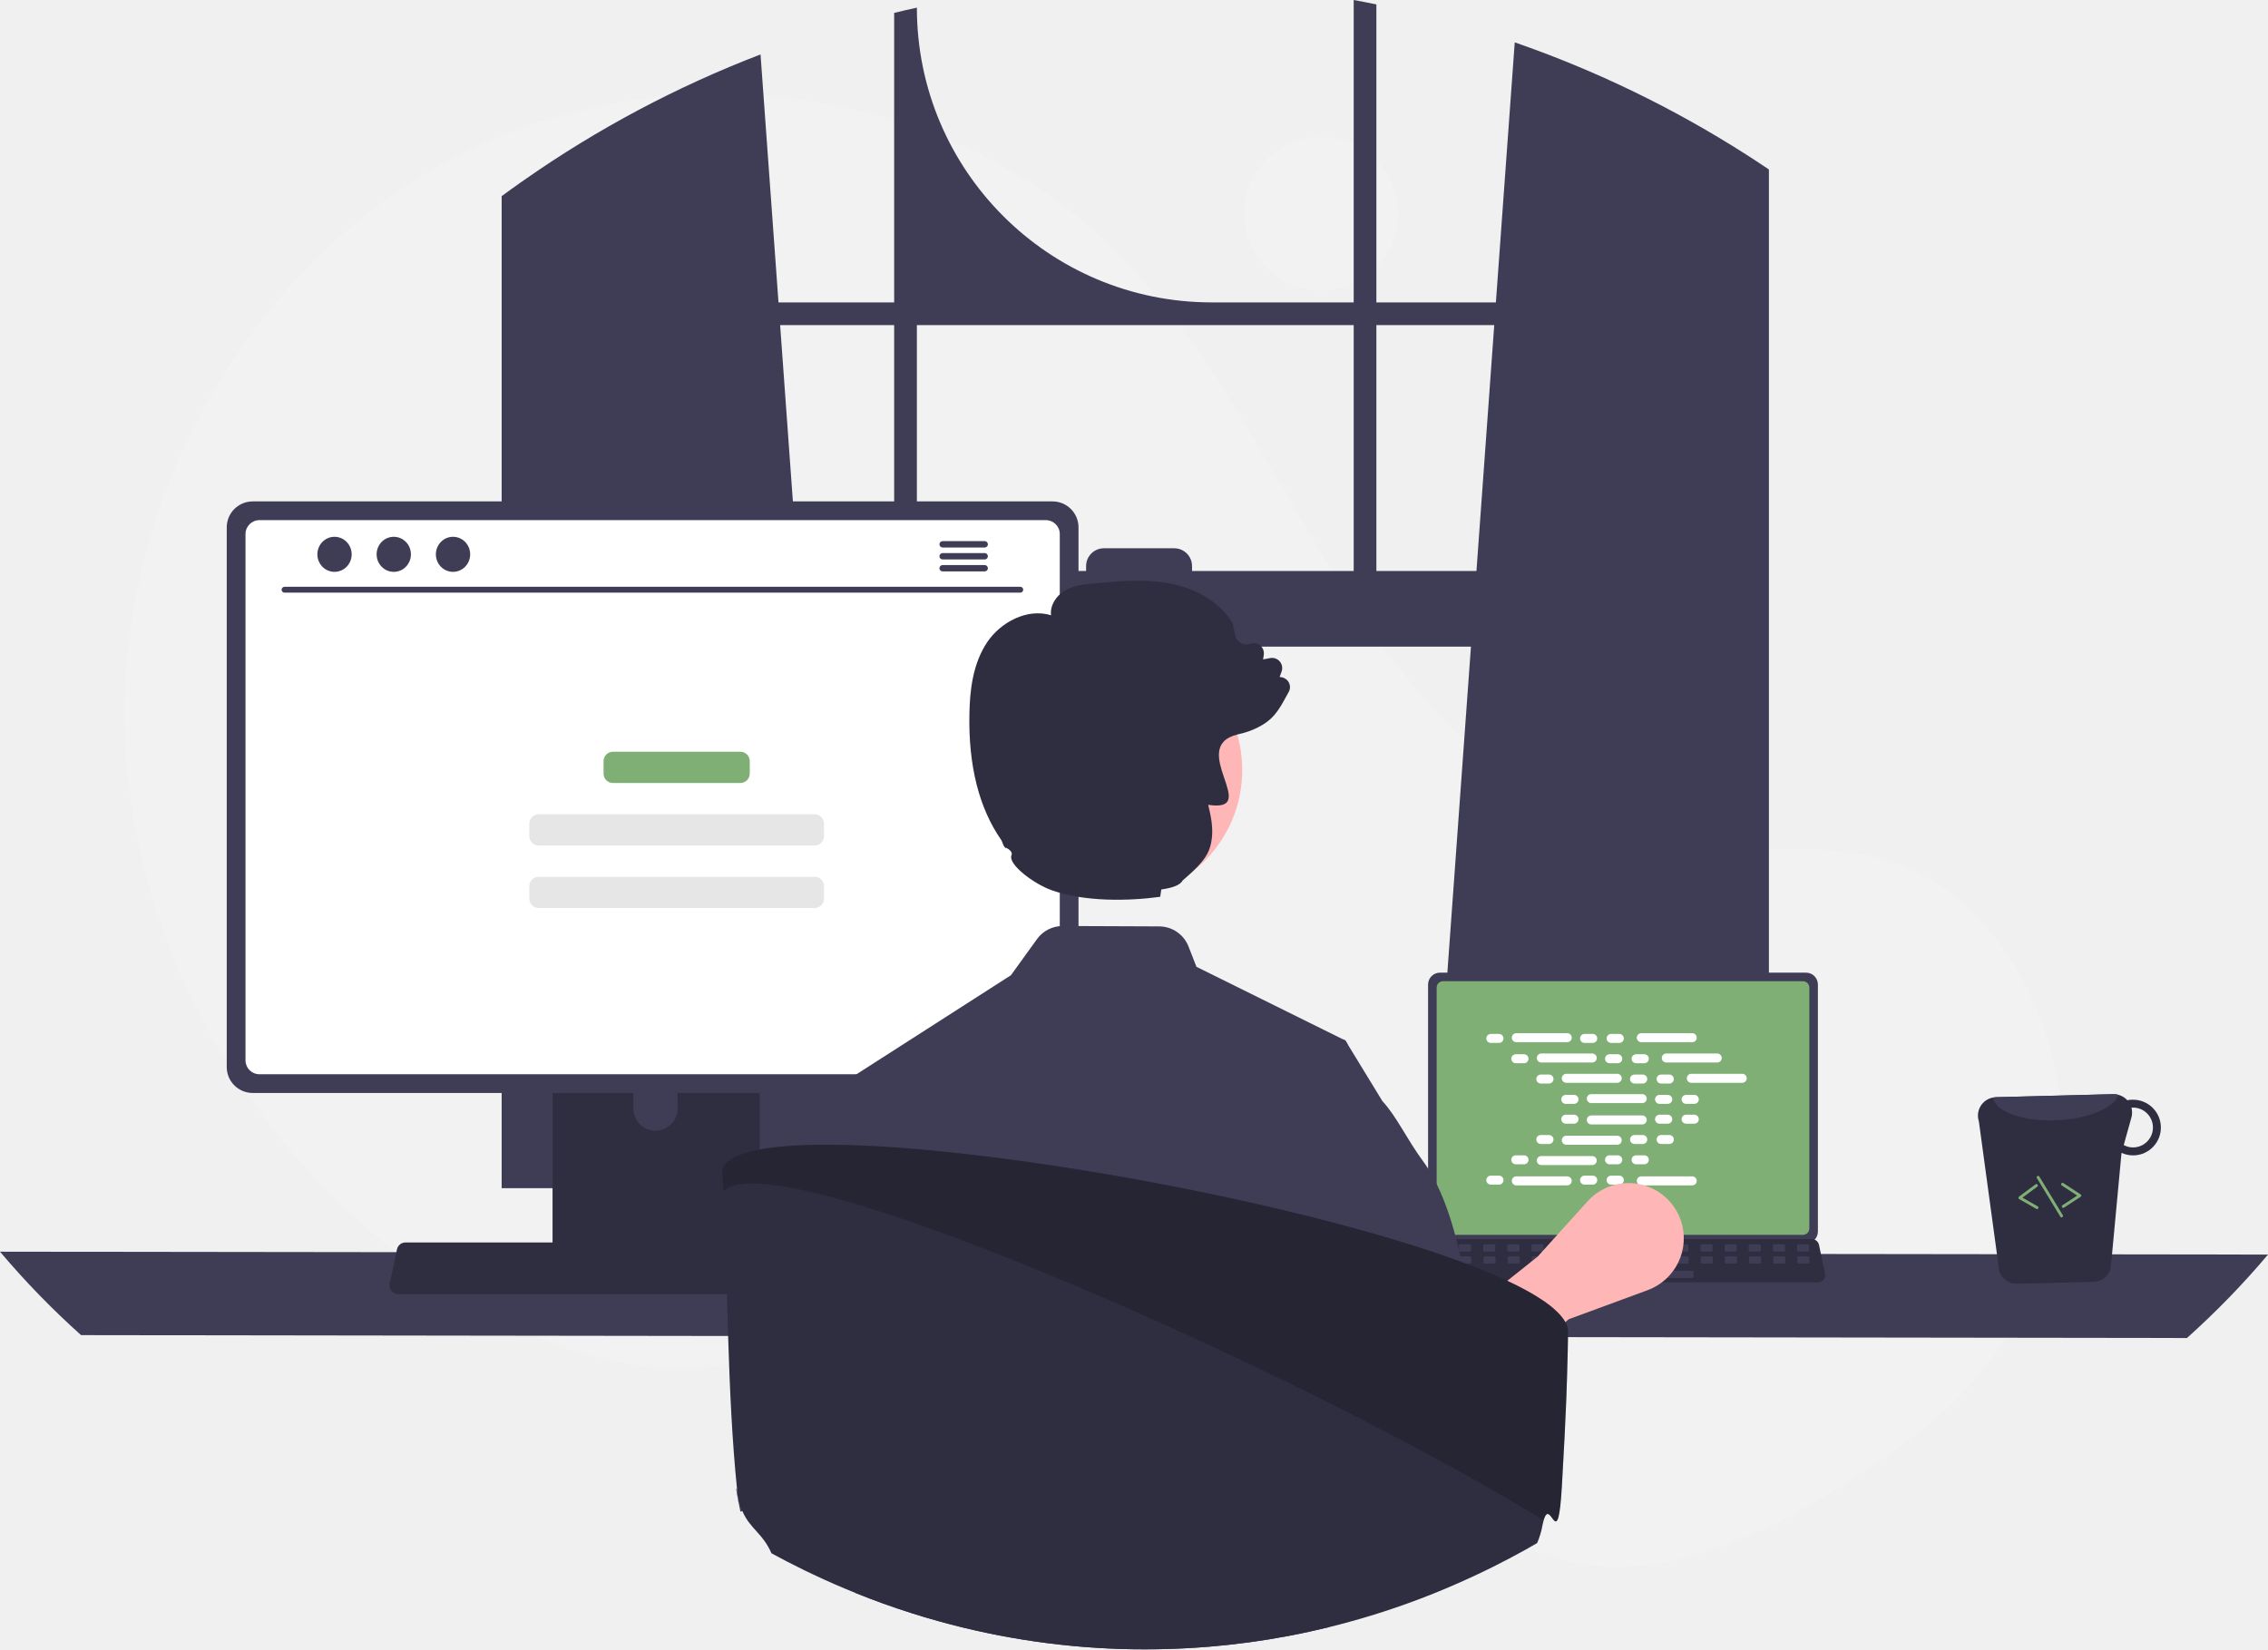
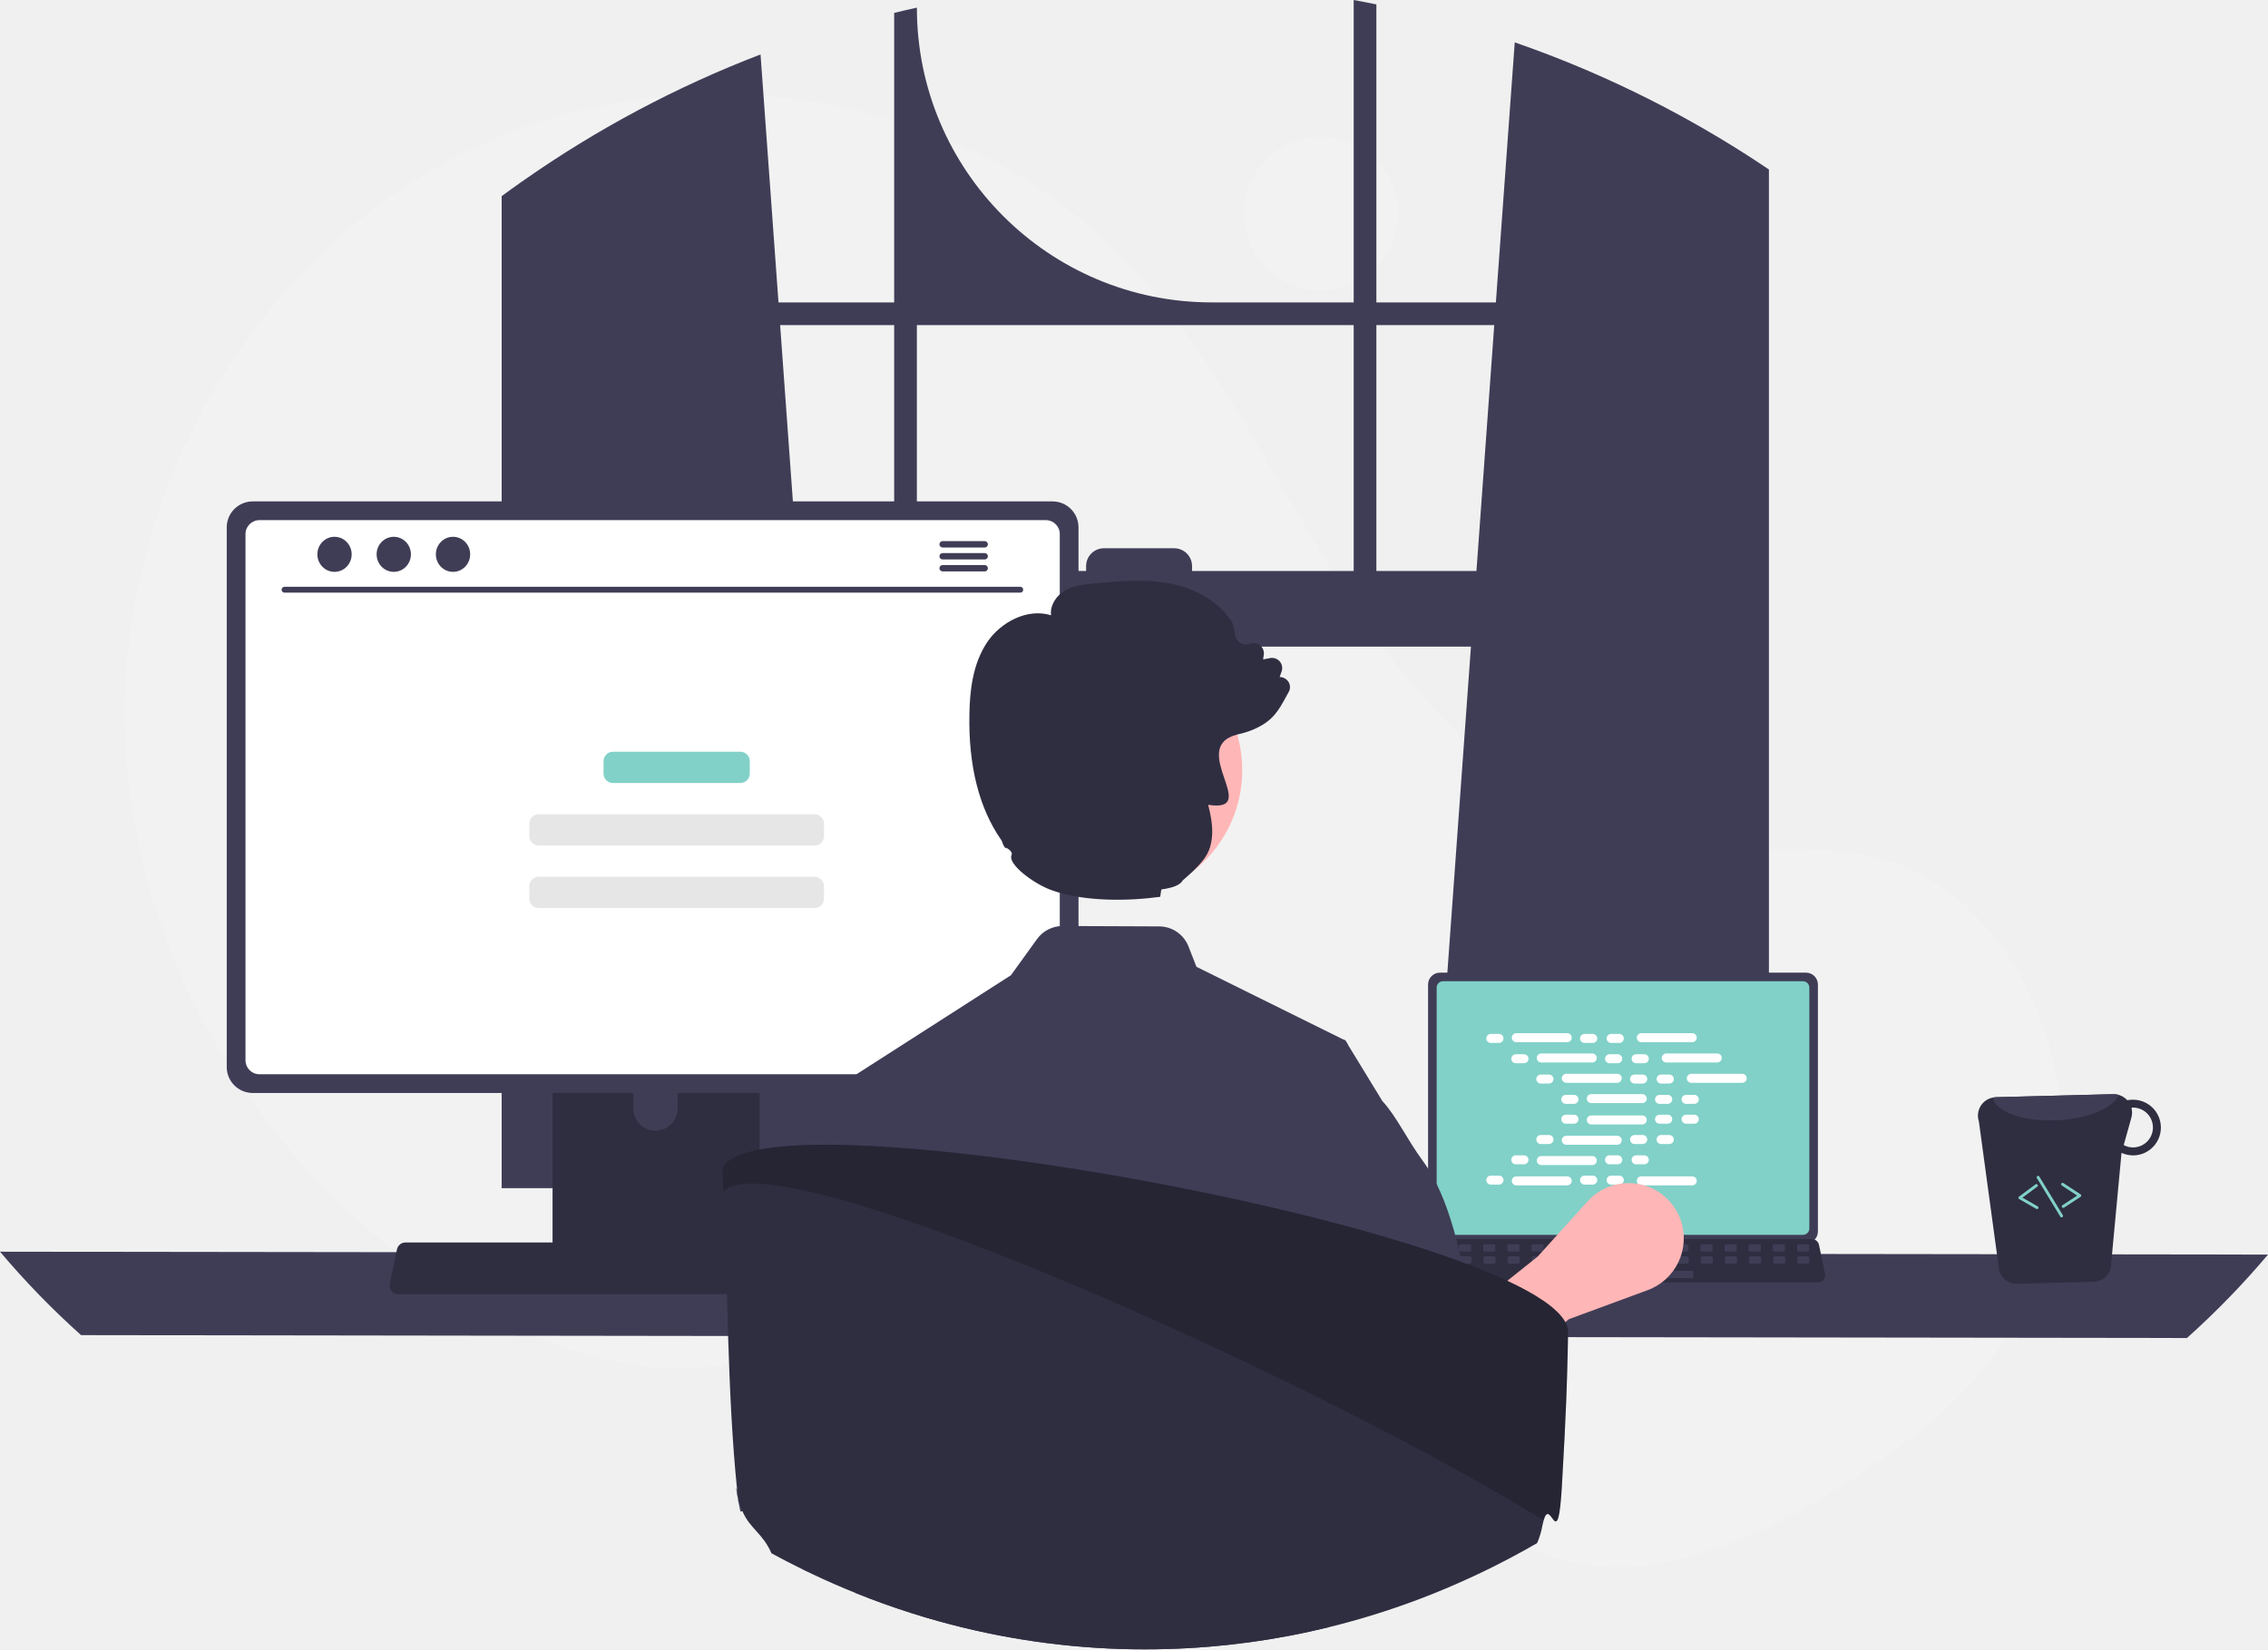
<svg xmlns="http://www.w3.org/2000/svg" data-name="Layer 1" width="786.82" height="572.258" viewBox="0 0 786.82 572.258">
  <circle cx="458.321" cy="74.182" r="26.701" fill="#f2f2f2" />
  <path d="M872.038,661.023c39.688-30.229,58.644-81.025,46.776-129.482q-.442-1.806-.934-3.604c-7.867-28.763-27.332-56.101-55.7-65.291-23.82-7.717-49.82-1.783-74.669-4.851-48.781-6.024-86.601-45.494-113.211-86.819-26.611-41.325-47.062-87.583-82.422-121.724-58.285-56.275-153.362-68.391-225.627-31.76C293.987,254.121,247.955,335.391,249.918,416.386c1.963,80.995,50.046,158.432,119.875,199.517,25.652,15.093,55.321,25.785,84.848,22.044,25.62-3.246,48.899-17.013,74.399-21.1,40.091-6.426,79.927,11.701,114.603,32.824,34.676,21.123,68.17,46.16,107.574,55.952C789.478,715.131,836.881,687.801,872.038,661.023Z" transform="translate(-206.59 -163.8711)" fill="#f2f2f2" />
  <path d="M815.016,219.191c-.87-.58-1.75-1.13-2.62-1.69a380.24,380.24,0,0,0-80.31-38.93l-6.54,90.22h-41.46v-103.39c-2.61-.54-5.24-1.05-7.87-1.53v104.92H626.946A102.27,102.27,0,0,1,524.676,166.521v-0c-2.64.57-5.26,1.18-7.88,1.83v100.44h-40.13l-6.23-86.03a380.858,380.858,0,0,0-81.94,43.53c-.44.3-.88.61-1.31.91-2.21,1.55-4.39,3.13-6.56,4.73v344.19h118.27l-2.09-28.95-11.5-158.95h231.59l-11.5,158.95-2.09,28.95h116.96v-353.45Q817.656,220.901,815.016,219.191Zm-298.22,142.78h-33.39l-6.17-85.3h39.56Zm159.42,0h-56.08v-1.69a6.18,6.18,0,0,0-6.19-6.18h-24.38a6.178,6.178,0,0,0-6.18,6.18v1.69h-58.71v-85.3h151.54Zm7.87,0v-85.3h40.89l-6.17,85.3Z" transform="translate(-206.59 -163.8711)" fill="#3f3d56" />
  <path d="M206.59,598.162a289.003,289.003,0,0,0,28.12,28.95l730.58,1a289.003,289.003,0,0,0,28.12-28.95Z" transform="translate(-206.59 -163.8711)" fill="#3f3d56" />
  <path d="M702.02,505.462v85.704a4.122,4.122,0,0,0,4.119,4.119H833.143a4.122,4.122,0,0,0,4.119-4.119v-85.704a4.124,4.124,0,0,0-4.119-4.115H706.139A4.124,4.124,0,0,0,702.02,505.462Z" transform="translate(-206.59 -163.8711)" fill="#3f3d56" />
-   <path d="M704.999,506.529V590.109a2.205,2.205,0,0,0,2.201,2.201H832.086a2.205,2.205,0,0,0,2.201-2.201V506.529a2.206,2.206,0,0,0-2.201-2.206H707.201A2.206,2.206,0,0,0,704.999,506.529Z" transform="translate(-206.59 -163.8711)" fill="#7faf75" />
+   <path d="M704.999,506.529V590.109a2.205,2.205,0,0,0,2.201,2.201H832.086a2.205,2.205,0,0,0,2.201-2.201V506.529a2.206,2.206,0,0,0-2.201-2.206H707.201A2.206,2.206,0,0,0,704.999,506.529Z" transform="translate(-206.59 -163.8711)" fill="#81d1c8" />
  <path d="M699.364,607.881a2.47,2.47,0,0,0,1.943.93H837.299a2.502,2.502,0,0,0,2.446-3.016l-2.111-10.027a2.507,2.507,0,0,0-1.558-1.818,2.425,2.425,0,0,0-.888-.168H703.41a2.424,2.424,0,0,0-.888.168,2.507,2.507,0,0,0-1.558,1.818l-2.111,10.027A2.501,2.501,0,0,0,699.364,607.881Z" transform="translate(-206.59 -163.8711)" fill="#2f2e41" />
  <rect x="830.034" y="595.588" width="4.188" height="2.513" rx="0.488" transform="translate(1457.666 1029.819) rotate(-180)" fill="#3f3d56" />
  <rect x="821.657" y="595.588" width="4.188" height="2.513" rx="0.488" transform="translate(1440.912 1029.819) rotate(-180)" fill="#3f3d56" />
  <rect x="813.28" y="595.588" width="4.188" height="2.513" rx="0.488" transform="translate(1424.158 1029.819) rotate(-180)" fill="#3f3d56" />
  <rect x="804.903" y="595.588" width="4.188" height="2.513" rx="0.488" transform="translate(1407.404 1029.819) rotate(-180)" fill="#3f3d56" />
  <rect x="796.526" y="595.588" width="4.188" height="2.513" rx="0.488" transform="translate(1390.65 1029.819) rotate(-180)" fill="#3f3d56" />
  <rect x="788.149" y="595.588" width="4.188" height="2.513" rx="0.488" transform="translate(1373.896 1029.819) rotate(-180)" fill="#3f3d56" />
  <rect x="779.772" y="595.588" width="4.188" height="2.513" rx="0.488" transform="translate(1357.142 1029.819) rotate(-180)" fill="#3f3d56" />
  <rect x="771.395" y="595.588" width="4.188" height="2.513" rx="0.488" transform="translate(1340.388 1029.819) rotate(-180)" fill="#3f3d56" />
  <rect x="763.018" y="595.588" width="4.188" height="2.513" rx="0.488" transform="translate(1323.634 1029.819) rotate(-180)" fill="#3f3d56" />
  <rect x="754.641" y="595.588" width="4.188" height="2.513" rx="0.488" transform="translate(1306.88 1029.819) rotate(-180)" fill="#3f3d56" />
  <rect x="746.264" y="595.588" width="4.188" height="2.513" rx="0.488" transform="translate(1290.126 1029.819) rotate(-180)" fill="#3f3d56" />
  <rect x="737.887" y="595.588" width="4.188" height="2.513" rx="0.488" transform="translate(1273.372 1029.819) rotate(-180)" fill="#3f3d56" />
  <rect x="729.51" y="595.588" width="4.188" height="2.513" rx="0.488" transform="translate(1256.618 1029.819) rotate(-180)" fill="#3f3d56" />
  <rect x="721.133" y="595.588" width="4.188" height="2.513" rx="0.488" transform="translate(1239.865 1029.819) rotate(-180)" fill="#3f3d56" />
  <rect x="712.756" y="595.588" width="4.188" height="2.513" rx="0.488" transform="translate(1223.111 1029.819) rotate(-180)" fill="#3f3d56" />
  <rect x="704.379" y="595.588" width="4.188" height="2.513" rx="0.488" transform="translate(1206.357 1029.819) rotate(-180)" fill="#3f3d56" />
  <rect x="830.133" y="599.777" width="4.188" height="2.513" rx="0.488" transform="translate(1457.864 1038.196) rotate(-180)" fill="#3f3d56" />
  <rect x="821.756" y="599.777" width="4.188" height="2.513" rx="0.488" transform="translate(1441.11 1038.196) rotate(-180)" fill="#3f3d56" />
  <rect x="813.379" y="599.777" width="4.188" height="2.513" rx="0.488" transform="translate(1424.356 1038.196) rotate(-180)" fill="#3f3d56" />
  <rect x="805.002" y="599.777" width="4.188" height="2.513" rx="0.488" transform="translate(1407.602 1038.196) rotate(-180)" fill="#3f3d56" />
  <rect x="796.625" y="599.777" width="4.188" height="2.513" rx="0.488" transform="translate(1390.848 1038.196) rotate(-180)" fill="#3f3d56" />
  <rect x="788.248" y="599.777" width="4.188" height="2.513" rx="0.488" transform="translate(1374.094 1038.196) rotate(-180)" fill="#3f3d56" />
  <rect x="779.871" y="599.777" width="4.188" height="2.513" rx="0.488" transform="translate(1357.34 1038.196) rotate(-180)" fill="#3f3d56" />
  <rect x="771.494" y="599.777" width="4.188" height="2.513" rx="0.488" transform="translate(1340.586 1038.196) rotate(-180)" fill="#3f3d56" />
  <rect x="763.117" y="599.777" width="4.188" height="2.513" rx="0.488" transform="translate(1323.832 1038.196) rotate(-180)" fill="#3f3d56" />
  <rect x="754.74" y="599.777" width="4.188" height="2.513" rx="0.488" transform="translate(1307.078 1038.196) rotate(-180)" fill="#3f3d56" />
  <rect x="746.363" y="599.777" width="4.188" height="2.513" rx="0.488" transform="translate(1290.324 1038.196) rotate(-180)" fill="#3f3d56" />
  <rect x="737.986" y="599.777" width="4.188" height="2.513" rx="0.488" transform="translate(1273.57 1038.196) rotate(-180)" fill="#3f3d56" />
  <rect x="729.609" y="599.777" width="4.188" height="2.513" rx="0.488" transform="translate(1256.816 1038.196) rotate(-180)" fill="#3f3d56" />
  <rect x="721.232" y="599.777" width="4.188" height="2.513" rx="0.488" transform="translate(1240.062 1038.196) rotate(-180)" fill="#3f3d56" />
  <rect x="712.855" y="599.777" width="4.188" height="2.513" rx="0.488" transform="translate(1223.309 1038.196) rotate(-180)" fill="#3f3d56" />
  <rect x="704.478" y="599.777" width="4.188" height="2.513" rx="0.488" transform="translate(1206.555 1038.196) rotate(-180)" fill="#3f3d56" />
  <rect x="760.604" y="604.803" width="33.508" height="2.513" rx="0.488" transform="translate(1348.126 1048.248) rotate(-180)" fill="#3f3d56" />
  <rect x="515.631" y="358.737" width="5.966" height="3.122" rx="1.561" fill="#fff" />
  <rect x="548.154" y="358.737" width="5.966" height="3.122" rx="1.561" fill="#fff" />
  <rect x="557.369" y="358.737" width="5.966" height="3.122" rx="1.561" fill="#fff" />
  <rect x="524.477" y="358.477" width="20.796" height="3.122" rx="1.561" fill="#fff" />
  <rect x="567.841" y="358.477" width="20.796" height="3.122" rx="1.561" fill="#fff" />
  <rect x="524.304" y="365.784" width="5.966" height="3.122" rx="1.561" fill="#fff" />
  <rect x="556.827" y="365.784" width="5.966" height="3.122" rx="1.561" fill="#fff" />
  <rect x="566.042" y="365.784" width="5.966" height="3.122" rx="1.561" fill="#fff" />
  <rect x="533.15" y="365.523" width="20.796" height="3.122" rx="1.561" fill="#fff" />
  <rect x="576.514" y="365.523" width="20.796" height="3.122" rx="1.561" fill="#fff" />
  <rect x="532.977" y="372.83" width="5.966" height="3.122" rx="1.561" fill="#fff" />
  <rect x="565.5" y="372.83" width="5.966" height="3.122" rx="1.561" fill="#fff" />
  <rect x="574.715" y="372.83" width="5.966" height="3.122" rx="1.561" fill="#fff" />
  <rect x="541.823" y="372.57" width="20.796" height="3.122" rx="1.561" fill="#fff" />
  <rect x="585.187" y="372.57" width="20.796" height="3.122" rx="1.561" fill="#fff" />
  <rect x="541.649" y="379.877" width="5.966" height="3.122" rx="1.561" fill="#fff" />
  <rect x="574.172" y="379.877" width="5.966" height="3.122" rx="1.561" fill="#fff" />
  <rect x="583.387" y="379.877" width="5.966" height="3.122" rx="1.561" fill="#fff" />
  <rect x="550.496" y="379.617" width="20.796" height="3.122" rx="1.561" fill="#fff" />
  <rect x="548.154" y="407.898" width="5.966" height="3.122" rx="1.561" fill="#fff" />
  <rect x="557.369" y="407.898" width="5.966" height="3.122" rx="1.561" fill="#fff" />
  <rect x="567.841" y="408.158" width="20.796" height="3.122" rx="1.561" fill="#fff" />
  <rect x="515.631" y="407.898" width="5.966" height="3.122" rx="1.561" fill="#fff" />
  <rect x="524.477" y="408.158" width="20.796" height="3.122" rx="1.561" fill="#fff" />
  <rect x="524.304" y="400.851" width="5.966" height="3.122" rx="1.561" fill="#fff" />
  <rect x="556.827" y="400.851" width="5.966" height="3.122" rx="1.561" fill="#fff" />
  <rect x="566.042" y="400.851" width="5.966" height="3.122" rx="1.561" fill="#fff" />
  <rect x="533.15" y="401.111" width="20.796" height="3.122" rx="1.561" fill="#fff" />
  <rect x="532.977" y="393.804" width="5.966" height="3.122" rx="1.561" fill="#fff" />
  <rect x="565.5" y="393.804" width="5.966" height="3.122" rx="1.561" fill="#fff" />
  <rect x="574.715" y="393.804" width="5.966" height="3.122" rx="1.561" fill="#fff" />
  <rect x="541.823" y="394.064" width="20.796" height="3.122" rx="1.561" fill="#fff" />
  <rect x="541.649" y="386.758" width="5.966" height="3.122" rx="1.561" fill="#fff" />
  <rect x="574.172" y="386.758" width="5.966" height="3.122" rx="1.561" fill="#fff" />
  <rect x="583.387" y="386.758" width="5.966" height="3.122" rx="1.561" fill="#fff" />
  <rect x="550.496" y="387.018" width="20.796" height="3.122" rx="1.561" fill="#fff" />
  <path d="M711.507,654.353l-13.35-21.102,41.902-33.403,17.295-19.161a19.161,19.161,0,0,1,32.418,6.828h0a19.161,19.161,0,0,1-11.57,23.991l-27.349,10.075Z" transform="translate(-206.59 -163.8711)" fill="#ffb6b6" />
  <path d="M398.28,501.352v102.56h71.85v-102.56a3.448,3.448,0,0,0-2.43-3.3,3.175,3.175,0,0,0-1.03-.16H401.75A3.463,3.463,0,0,0,398.28,501.352Zm28.04,35.24a7.67,7.67,0,0,1,15.34,0v11.9a7.67,7.67,0,0,1-15.34,0Z" transform="translate(-206.59 -163.8711)" fill="#2f2e41" />
  <path d="M398.06,600.632v9.89a1.946,1.946,0,0,0,1.93,1.94h68.43a1.94,1.94,0,0,0,1.93-1.94v-9.89Z" transform="translate(-206.59 -163.8711)" fill="#3f3d56" />
  <path d="M285.25,346.832V534.092a9.007,9.007,0,0,0,9,9h277.5a9.007,9.007,0,0,0,9-9V346.832a9.011,9.011,0,0,0-9-8.99H294.25A9.012,9.012,0,0,0,285.25,346.832Z" transform="translate(-206.59 -163.8711)" fill="#3f3d56" />
  <path d="M291.76,349.162v182.62a4.818,4.818,0,0,0,4.81,4.81H569.44a4.818,4.818,0,0,0,4.81-4.81v-182.62a4.82,4.82,0,0,0-4.81-4.82H296.57A4.821,4.821,0,0,0,291.76,349.162Z" transform="translate(-206.59 -163.8711)" fill="#fff" />
  <path d="M342.4,611.792a2.948,2.948,0,0,0,2.32,1.11h162.34a2.987,2.987,0,0,0,2.92-3.6l-2.52-11.97a2.993,2.993,0,0,0-1.86-2.17,2.895,2.895,0,0,0-1.06-.2H347.23a2.894,2.894,0,0,0-1.06.2,2.992,2.992,0,0,0-1.86,2.17l-2.52,11.97A2.985,2.985,0,0,0,342.4,611.792Z" transform="translate(-206.59 -163.8711)" fill="#2f2e41" />
  <path d="M560.585,369.499H305.261a1.016,1.016,0,0,1,0-2.031H560.585a1.016,1.016,0,0,1,0,2.031Z" transform="translate(-206.59 -163.8711)" fill="#3f3d56" />
  <ellipse cx="116.051" cy="192.33" rx="5.95" ry="6.083" fill="#3f3d56" />
  <ellipse cx="136.607" cy="192.33" rx="5.95" ry="6.083" fill="#3f3d56" />
  <ellipse cx="157.163" cy="192.33" rx="5.95" ry="6.083" fill="#3f3d56" />
  <path d="M548.206,351.622h-14.6a1.105,1.105,0,0,0,0,2.21h14.6a1.105,1.105,0,0,0,0-2.21Z" transform="translate(-206.59 -163.8711)" fill="#3f3d56" />
  <path d="M548.206,355.772h-14.6a1.105,1.105,0,0,0,0,2.21h14.6a1.105,1.105,0,0,0,0-2.21Z" transform="translate(-206.59 -163.8711)" fill="#3f3d56" />
  <path d="M548.206,359.922h-14.6a1.105,1.105,0,0,0,0,2.21h14.6a1.105,1.105,0,0,0,0-2.21Z" transform="translate(-206.59 -163.8711)" fill="#3f3d56" />
  <path d="M900.186,604.972a6.416,6.416,0,0,0,6.183,4.331l26.492-.682a6.329,6.329,0,0,0,5.981-4.657l3.749-40.087a9.794,9.794,0,0,0,4.238.871,9.661,9.661,0,1,0-.485-19.317,8.184,8.184,0,0,0-1.736.181,6.548,6.548,0,0,0-4.874-2.103l-40.751,1.052a5.853,5.853,0,0,0-1.005.125,6.365,6.365,0,0,0-4.873,8.265Zm43.173-43.817,2.668-9.553a6.506,6.506,0,0,0,.02-3.375c.129-0.0.244-.062.373-.062a6.91,6.91,0,0,1,.324,13.817A6.505,6.505,0,0,1,943.359,561.156Z" transform="translate(-206.59 -163.8711)" fill="#2f2e41" />
  <path d="M897.978,544.686c.868,4.964,10.629,8.454,22.366,7.847,10.793-.497,19.617-4.287,21.234-8.778a6.025,6.025,0,0,0-1.844-.246l-40.751,1.052A5.853,5.853,0,0,0,897.978,544.686Z" transform="translate(-206.59 -163.8711)" fill="#3f3d56" />
-   <path d="M922.494,582.944a.497.497,0,0,0,.151-.066l5.753-3.766a.499.499,0,0,0,0-.836l-5.98-3.917a.5.5,0,1,0-.548.836l5.341,3.498-5.114,3.348a.5.5,0,0,0,.396.903Z" transform="translate(-206.59 -163.8711)" fill="#7faf75" />
-   <path d="M913.408,583.363a.5.5,0,0,0,.126-.918l-5.303-3.04,5.126-3.807a.5.5,0,1,0-.596-.802l-5.739,4.263a.5.5,0,0,0,.049.835l5.965,3.42A.5.5,0,0,0,913.408,583.363Z" transform="translate(-206.59 -163.8711)" fill="#7faf75" />
-   <path d="M921.922,586.244a.482.482,0,0,0,.137-.058.5.5,0,0,0,.168-.687l-8.155-13.408a.5.5,0,0,0-.854.521l8.155,13.408A.5.5,0,0,0,921.922,586.244Z" transform="translate(-206.59 -163.8711)" fill="#7faf75" />
-   <rect x="209.385" y="260.827" width="50.719" height="10.846" rx="3.264" fill="#7faf75" />
+   <path d="M922.494,582.944a.497.497,0,0,0,.151-.066l5.753-3.766a.499.499,0,0,0,0-.836l-5.98-3.917a.5.5,0,1,0-.548.836l5.341,3.498-5.114,3.348a.5.5,0,0,0,.396.903Z" transform="translate(-206.59 -163.8711)" fill="#81d1c8" />
+   <path d="M913.408,583.363a.5.5,0,0,0,.126-.918l-5.303-3.04,5.126-3.807a.5.5,0,1,0-.596-.802l-5.739,4.263a.5.5,0,0,0,.049.835l5.965,3.42A.5.5,0,0,0,913.408,583.363Z" transform="translate(-206.59 -163.8711)" fill="#81d1c8" />
+   <path d="M921.922,586.244a.482.482,0,0,0,.137-.058.5.5,0,0,0,.168-.687l-8.155-13.408a.5.5,0,0,0-.854.521l8.155,13.408A.5.5,0,0,0,921.922,586.244Z" transform="translate(-206.59 -163.8711)" fill="#81d1c8" />
+   <rect x="209.385" y="260.827" width="50.719" height="10.846" rx="3.264" fill="#81d1c8" />
  <rect x="183.626" y="282.519" width="102.236" height="10.846" rx="3.264" fill="#e6e6e6" />
  <rect x="183.626" y="304.21" width="102.236" height="10.846" rx="3.264" fill="#e6e6e6" />
  <path d="M497.301,540.717l.217.684.011.023,6.525,19.838,7.506,22.861,14.123,42.961.137,6.673v.023l1.049,53.684-2.909,7.278,3.274,11.932s-1.506-18.037-9.582-7.679c-4.574,5.886-9.925,11.91-14.317,17.556q9.6,3.884,19.507,7.027c1.426.456,2.863.89,4.301,1.323q.462.137.924.274a266.863,266.863,0,0,0,67.351,10.826c1.186.034,2.35.057,3.479.08.399.011.787.023,1.175.023,1.278.011,2.544.023,3.822.023q3.867,0,7.7-.114a266.853,266.853,0,0,0,56.091-7.586c-.125-7.586-.468-16.45-.958-25.918-.228-4.643-5.35-9.674-5.658-14.533-.217-3.65,4.381-7.084,4.141-10.792-1.551-22.827-3.491-14.064-4.928-30.229q-.222-2.379-.411-4.552c-.924-10.381-1.563-16.872-1.563-16.872l6.137-38.683,9.639-60.734-.742-1.221-.833-.411-50.844-25.165-2.761-7.073a10.979,10.979,0,0,0-10.141-6.947l-33.493-.137a10.931,10.931,0,0,0-8.909,4.529l-9.069,12.56Z" transform="translate(-206.59 -163.8711)" fill="#3f3d56" />
  <path d="M533.407,617.525,525.82,633.758l-5.179,11.088-8.909,46.646-4.46,4.734L503.45,679.467l-39.998,8.881c-1.312-7.29-.351.247-1.161-7.75.228-.228.468-.456.707-.685.639-.593,1.175-1.152,1.164-1.688-.456-27.584.913-74.526,12.343-102.966a60.053,60.053,0,0,1,7.027-13.107c.228-.308.445-.616.662-.924,5.27-7.381,8.601-14.647,13.324-19.815v-.011a.53.53,0,0,0,.08-.08.157.157,0,0,0,.046-.034l32.443-17.203,1.392,39.105.992,28.109Z" transform="translate(-206.59 -163.8711)" fill="#3f3d56" />
  <path d="M650.391,622.135l9.476,20.275,3.307,7.061,8.907,46.642,4.446,4.723,3.83-16.755,1.8-.369,32.459-6.722,9.461,30.046a17.984,17.984,0,0,0-3.261-22.506c-.646-.585-1.184-1.154-1.169-1.692.538-32.443-1.446-91.684-19.367-116.066-5.692-7.738-9.107-15.445-14.076-20.829-.015-.015-.015-.031-.031-.031L674.081,526.114l-.738-1.215-.831-.415Z" transform="translate(-206.59 -163.8711)" fill="#3f3d56" />
  <circle id="a657ec4b-47ce-4d2a-9c58-81a811696ca9" data-name="Ellipse 5" cx="386.397" cy="267.201" r="44.558" fill="#ffb6b6" />
  <path d="M653.212,399.948a3.759,3.759,0,0,0-2.69-1.19l.67-1.86a3.528,3.528,0,0,0-3.96-4.7l-2.44.47.23-1.63a3.534,3.534,0,0,0-4.73-3.82,3.766,3.766,0,0,1-3.24-.23,3.846,3.846,0,0,1-1.92-2.61l-.85-4.1-.09-.22c-4.14-6.9-12.1-11.92-21.84-13.76-8.67-1.65-17.56-.81-26.13-.02-3.4.32-7.24.68-10.44,2.64-2.72,1.68-5.02,5.04-4.55,8.43-8.45-2.59-17.51,2.58-22,9.1-5.32,7.76-6.19,17.48-6.33,25.08-.38,17.98,3.33,32.69,11,43.73.56.8.7,2.47,1.81,3.03l-.23-.37c1.24.62,2.5,1.62,2.03,2.69-1.35,3.08,7.62,9.89,13.94,12.14,11.53,4.11,26.86,3.76,37.64,2.28l.38-2.55c3.89-.53,6.63-1.54,7.4-3.12,1.36-1.16,2.52-2.2,3.53-3.16l.01-.01c.02-.02.06-.05.08-.07,4.87-4.67,6-7.33,6.51-11.38.49-3.97-.38-8-1.27-11.63,18.74,2.9-7.38-19.96,10.08-24.38a5.434,5.434,0,0,1,.61-.15c.51-.12,1.02-.24,1.51-.38a26.448,26.448,0,0,0,6.72-2.87c4.88-2.97,6.49-6.91,9.01-11.35A3.427,3.427,0,0,0,653.212,399.948Z" transform="translate(-206.59 -163.8711)" fill="#2f2e41" />
  <path d="M750.582,625.308c-.01,1.75-.03,4.2-.11,7.23q-.015.63-.03,1.29c-.13,5.57-.26,10.24-.47,15.43-.01.36-.02.71-.04,1.07-.28,7.24-.72,15.67-1.48,29.02-1.41,24.66-3.87,3.39-6.34,12.04-.12.43-.25.94-.37,1.54a27.916,27.916,0,0,1-1.88,6.33c-1.31.78-2.66,1.53-3.99,2.28-3.79,2.11-7.64,4.14-11.52,6.07-2.18,1.08-4.37,2.14-6.57,3.16-.35.16-.69.32-1.03.47a270.887,270.887,0,0,1-34.75,13.26c-2.32.7-4.63,1.38-6.97,2.01-2.44.68-4.88,1.32-7.35,1.92a266.893,266.893,0,0,1-56.09,7.59c-2.55.08-5.12.11-7.7.11-1.28,0-2.54-.01-3.82-.02-.39,0-.78-.01-1.17-.02-1.13-.03-2.3-.05-3.48-.08a266.663,266.663,0,0,1-67.35-10.83l-.93-.27c-1.44-.44-2.87-.87-4.3-1.33q-9.9-3.135-19.51-7.02-7.335-2.955-14.5-6.34a.339.339,0,0,1-.12-.06c-1-.46-2.01-.94-3.01-1.43-.13-.07-.27-.14-.41-.21q-5.595-2.73-11.07-5.72c-3.07-7.05-7.39-8.4-10.07-14.6a25.874,25.874,0,0,1-1.68-5.74c0-.02-.01-.04-.01-.07.28,3.72-1.19-6.6-.01-.04-.01-.12-.02-.25-.03-.4-.03-.36-.07-.8-.13-1.35-3.43-33.49-3.21-71.79-4.7-103.35q-.15-3.06-.31-5.86c-.03-.62-.07-1.23-.11-1.83.07-.18.15-.37.24-.55a1.002,1.002,0,0,1,.07-.15,1.623,1.623,0,0,1,.1-.18c.02-.03.05-.07.07-.1a.917.917,0,0,1,.05-.1c.09-.14.19-.29.3-.43.05-.06.09-.11.14-.16a.808.808,0,0,1,.12-.14.637.637,0,0,1,.11-.13c.04-.04.08-.09.13-.14a.302.302,0,0,1,.08-.08,2.033,2.033,0,0,1,.26-.25,9.624,9.624,0,0,1,1.14-.9c.14-.09.29-.18.43-.28a19.135,19.135,0,0,1,3.17-1.52c.38-.14.76-.27,1.17-.41.15-.04.29-.09.44-.14.22-.07.44-.14.67-.19,1.14-.34,2.37-.63,3.7-.9.16-.03.33-.06.5-.1.24-.05.49-.09.74-.13.34-.06.69-.12,1.04-.18,2.97-.47,6.34-.82,10.06-1.05q.525-.03,1.05-.06c.41-.02.82-.04,1.24-.06.35-.02.71-.03,1.07-.04.35-.02.71-.03,1.08-.04,1.01-.03,2.05-.06,3.11-.08,3.02-.06,6.2-.04,9.54.03,1.55.04,3.13.08,4.75.15.11,0,.21.01.31.01,1.41.05,2.83.11,4.29.19,1.02.05,2.05.1,3.08.16.97.06,1.95.12,2.94.19.77.04,1.54.1,2.32.15.66.05,1.32.1,1.98.14l.9.06c.49.04.98.07,1.48.12,1.1.09,2.2.18,3.32.27,1.11.1,2.24.2,3.37.3s2.27.21,3.41.32c.12.01.23.02.34.03,1.04.11,2.08.21,3.13.32.24.02.49.04.73.07,1.001.101,2.022.218,3.032.326.31.033.618.066.929.1.791.086,1.572.161,2.368.254,1.05.12,2.12.23,3.16.37.81.09,1.62.18,2.43.28,1.27.15,2.56.31,3.85.48.49.06.98.12,1.47.19,3.68.46,7.4.97,11.18,1.5,5.73.81,11.55,1.69,17.41,2.64q8.805,1.425,17.71,3.01c1.5.27,3,.54,4.51.82q1.02.195,2.04.39c1.16.21,2.32.43,3.48.65,1.16.22,2.32.44,3.48.67,1.38.27,2.77.54,4.15.81,9.09,1.8,18.13,3.72,26.95,5.73,1.45.33,2.9.67,4.34,1q4.32,1.005,8.56,2.04c.78.18,1.55.37,2.32.56,1.92.48,3.84.96,5.73,1.45l.33.09c1.39.34,2.75.69,4.11,1.05q4.815,1.26,9.47,2.55,3.09.855,6.11,1.73c3.01.87,5.96,1.75,8.83,2.64.71.22,1.42.44,2.12.65,2.1.65,4.17,1.31,6.18,1.97,1.6.52,3.16,1.05,4.7,1.58q2.31.795,4.53,1.59c.95.34,1.89.7,2.83,1.04,1.35.5,2.68,1,3.98,1.5.4.15.79.31,1.18.46.25.11.49.2.73.3.47.19.95.37,1.41.56.47.18.93.37,1.39.57.45.18.91.37,1.35.56.45.18.89.37,1.33.57.37.15.73.31,1.08.47.71.31,1.42.62,2.11.94.34.16.68.31,1.02.47l.78.36c.11.06.22.11.33.16.25.12.51.25.76.37.58.27,1.15.56,1.71.83.75.38,1.48.76,2.18,1.13.71.38,1.4.76,2.06,1.13.11.06.21.12.32.18.15.08.3.17.45.25.51.29,1,.59,1.49.88.96.59,1.87,1.17,2.72,1.75.19.13.37.26.56.38.63.45,1.23.89,1.79,1.34,0,.01,0,.01.01.01.19.14.37.29.55.43.15.14.31.26.46.4.52.45,1,.88,1.44,1.32a5.667,5.667,0,0,1,.42.43,1.208,1.208,0,0,1,.16.16c.2.2.38.4.55.6a.553.553,0,0,1,.07.09c.24.28.46.56.67.84.1.14.21.28.3.42.12.17.24.35.34.52.09.14.17.29.25.43a7.257,7.257,0,0,1,.54,1.13,5.241,5.241,0,0,1,.27.82A5.844,5.844,0,0,1,750.582,625.308Z" transform="translate(-206.59 -163.8711)" fill="#2f2e41" />
  <path d="M750.582,625.308c-.01,1.75-.03,4.2-.11,7.23-.01.42-.03.85-.04,1.29-.1,4.25-.25,9.5-.46,15.43-.01.36-.02.71-.04,1.07-.28,7.24-.72,15.67-1.48,29.02-1.41,24.66-3.87,3.39-6.34,12.04-6.86-4.22-14.38-8.64-22.42-13.18q-2.175-1.23-4.39-2.47c-16.08-8.97-34.04-18.37-52.79-27.68-.74-.37-1.49-.74-2.23-1.1-42.95-21.23-89.83-41.88-127.81-55.66-7.33-2.66-14.33-5.06-20.91-7.17-13.86-4.43-25.84-7.53-35.06-8.87-9.6-1.4-16.23-.9-18.91,1.99q-.15-3.06-.31-5.86-.06-.93-.12-1.83c.062-.165.142-.322.22-.48.011-.023.019-.047.03-.07a1.002,1.002,0,0,1,.07-.15,1.623,1.623,0,0,1,.1-.18,1.06,1.06,0,0,1,.12-.2c.09-.14.19-.29.3-.43a3.483,3.483,0,0,1,.26-.3.637.637,0,0,1,.11-.13c.04-.04.08-.09.13-.14a.302.302,0,0,1,.08-.08,2.033,2.033,0,0,1,.26-.25,9.624,9.624,0,0,1,1.14-.9c.14-.09.29-.18.43-.28a19.135,19.135,0,0,1,3.17-1.52c.38-.14.76-.27,1.17-.41.15-.04.29-.09.44-.14.22-.07.44-.14.67-.19,1.14-.34,2.37-.63,3.7-.9.4-.08.82-.16,1.24-.23.34-.06.69-.12,1.04-.18,2.97-.47,6.34-.82,10.06-1.05q.525-.03,1.05-.06c.41-.02.82-.04,1.24-.06.35-.02.71-.03,1.07-.04.35-.02.71-.03,1.08-.04,1.01-.03,2.05-.06,3.11-.08,3.02-.05,6.2-.03,9.54.04,1.55.03,3.13.08,4.75.15.1,0,.21.01.31.01,1.41.04,2.84.11,4.29.18,1.02.05,2.05.1,3.08.16.97.06,1.95.12,2.94.19.77.04,1.54.1,2.32.15.66.05,1.32.1,1.98.14.79.06,1.58.12,2.38.18,1.1.09,2.2.18,3.32.27,1.11.1,2.24.2,3.37.3s2.27.21,3.41.32c.12.01.23.02.34.03,1.04.11,2.08.21,3.13.32q8.73.885,17.97,2.07,5.52.705,11.18,1.51c5.73.81,11.55,1.69,17.41,2.63q8.805,1.425,17.71,3.01c1.5.27,3,.54,4.51.82q2.76.51,5.52,1.04c1.16.22,2.32.44,3.48.67,1.38.27,2.77.54,4.15.81,9.09,1.8,18.13,3.72,26.95,5.73,1.45.33,2.9.67,4.34,1q4.32,1.005,8.56,2.04c.78.19,1.55.38,2.32.57q2.895.72,5.73,1.44v.01c.11.02.22.05.33.08,1.38.35,2.75.7,4.11,1.06q4.815,1.26,9.47,2.54c2.06.58,4.1,1.15,6.11,1.73,3.01.88,5.96,1.76,8.83,2.64.71.22,1.42.44,2.12.65q3.15.99,6.18,1.97c1.6.52,3.16,1.05,4.7,1.58q2.31.795,4.53,1.59c.96.34,1.9.69,2.83,1.03,1.36.5,2.68,1,3.98,1.51.4.15.79.31,1.18.46.73.28,1.44.57,2.14.86.47.18.93.37,1.39.57.45.18.91.37,1.35.56.45.18.89.37,1.33.57.37.15.73.31,1.08.47.71.31,1.42.62,2.11.94.34.16.68.31,1.02.47l.78.36c.11.06.22.11.33.16.85.4,1.67.8,2.47,1.2.75.38,1.48.76,2.18,1.13.83.44,1.62.87,2.38,1.31.15.08.3.17.45.25.51.29,1,.59,1.49.88.96.59,1.87,1.17,2.72,1.75.84.58,1.62,1.15,2.35,1.72,0,.01,0,.01.01.01.35.28.69.56,1.01.83.52.45,1,.88,1.44,1.32a5.667,5.667,0,0,1,.42.43,1.208,1.208,0,0,1,.16.16c.21.23.42.46.62.69.24.28.46.56.67.84.1.14.21.28.3.42.12.17.24.35.34.52.09.14.17.29.25.43a7.257,7.257,0,0,1,.54,1.13,6.053,6.053,0,0,1,.27.82A5.844,5.844,0,0,1,750.582,625.308Z" transform="translate(-206.59 -163.8711)" opacity="0.2" />
</svg>
